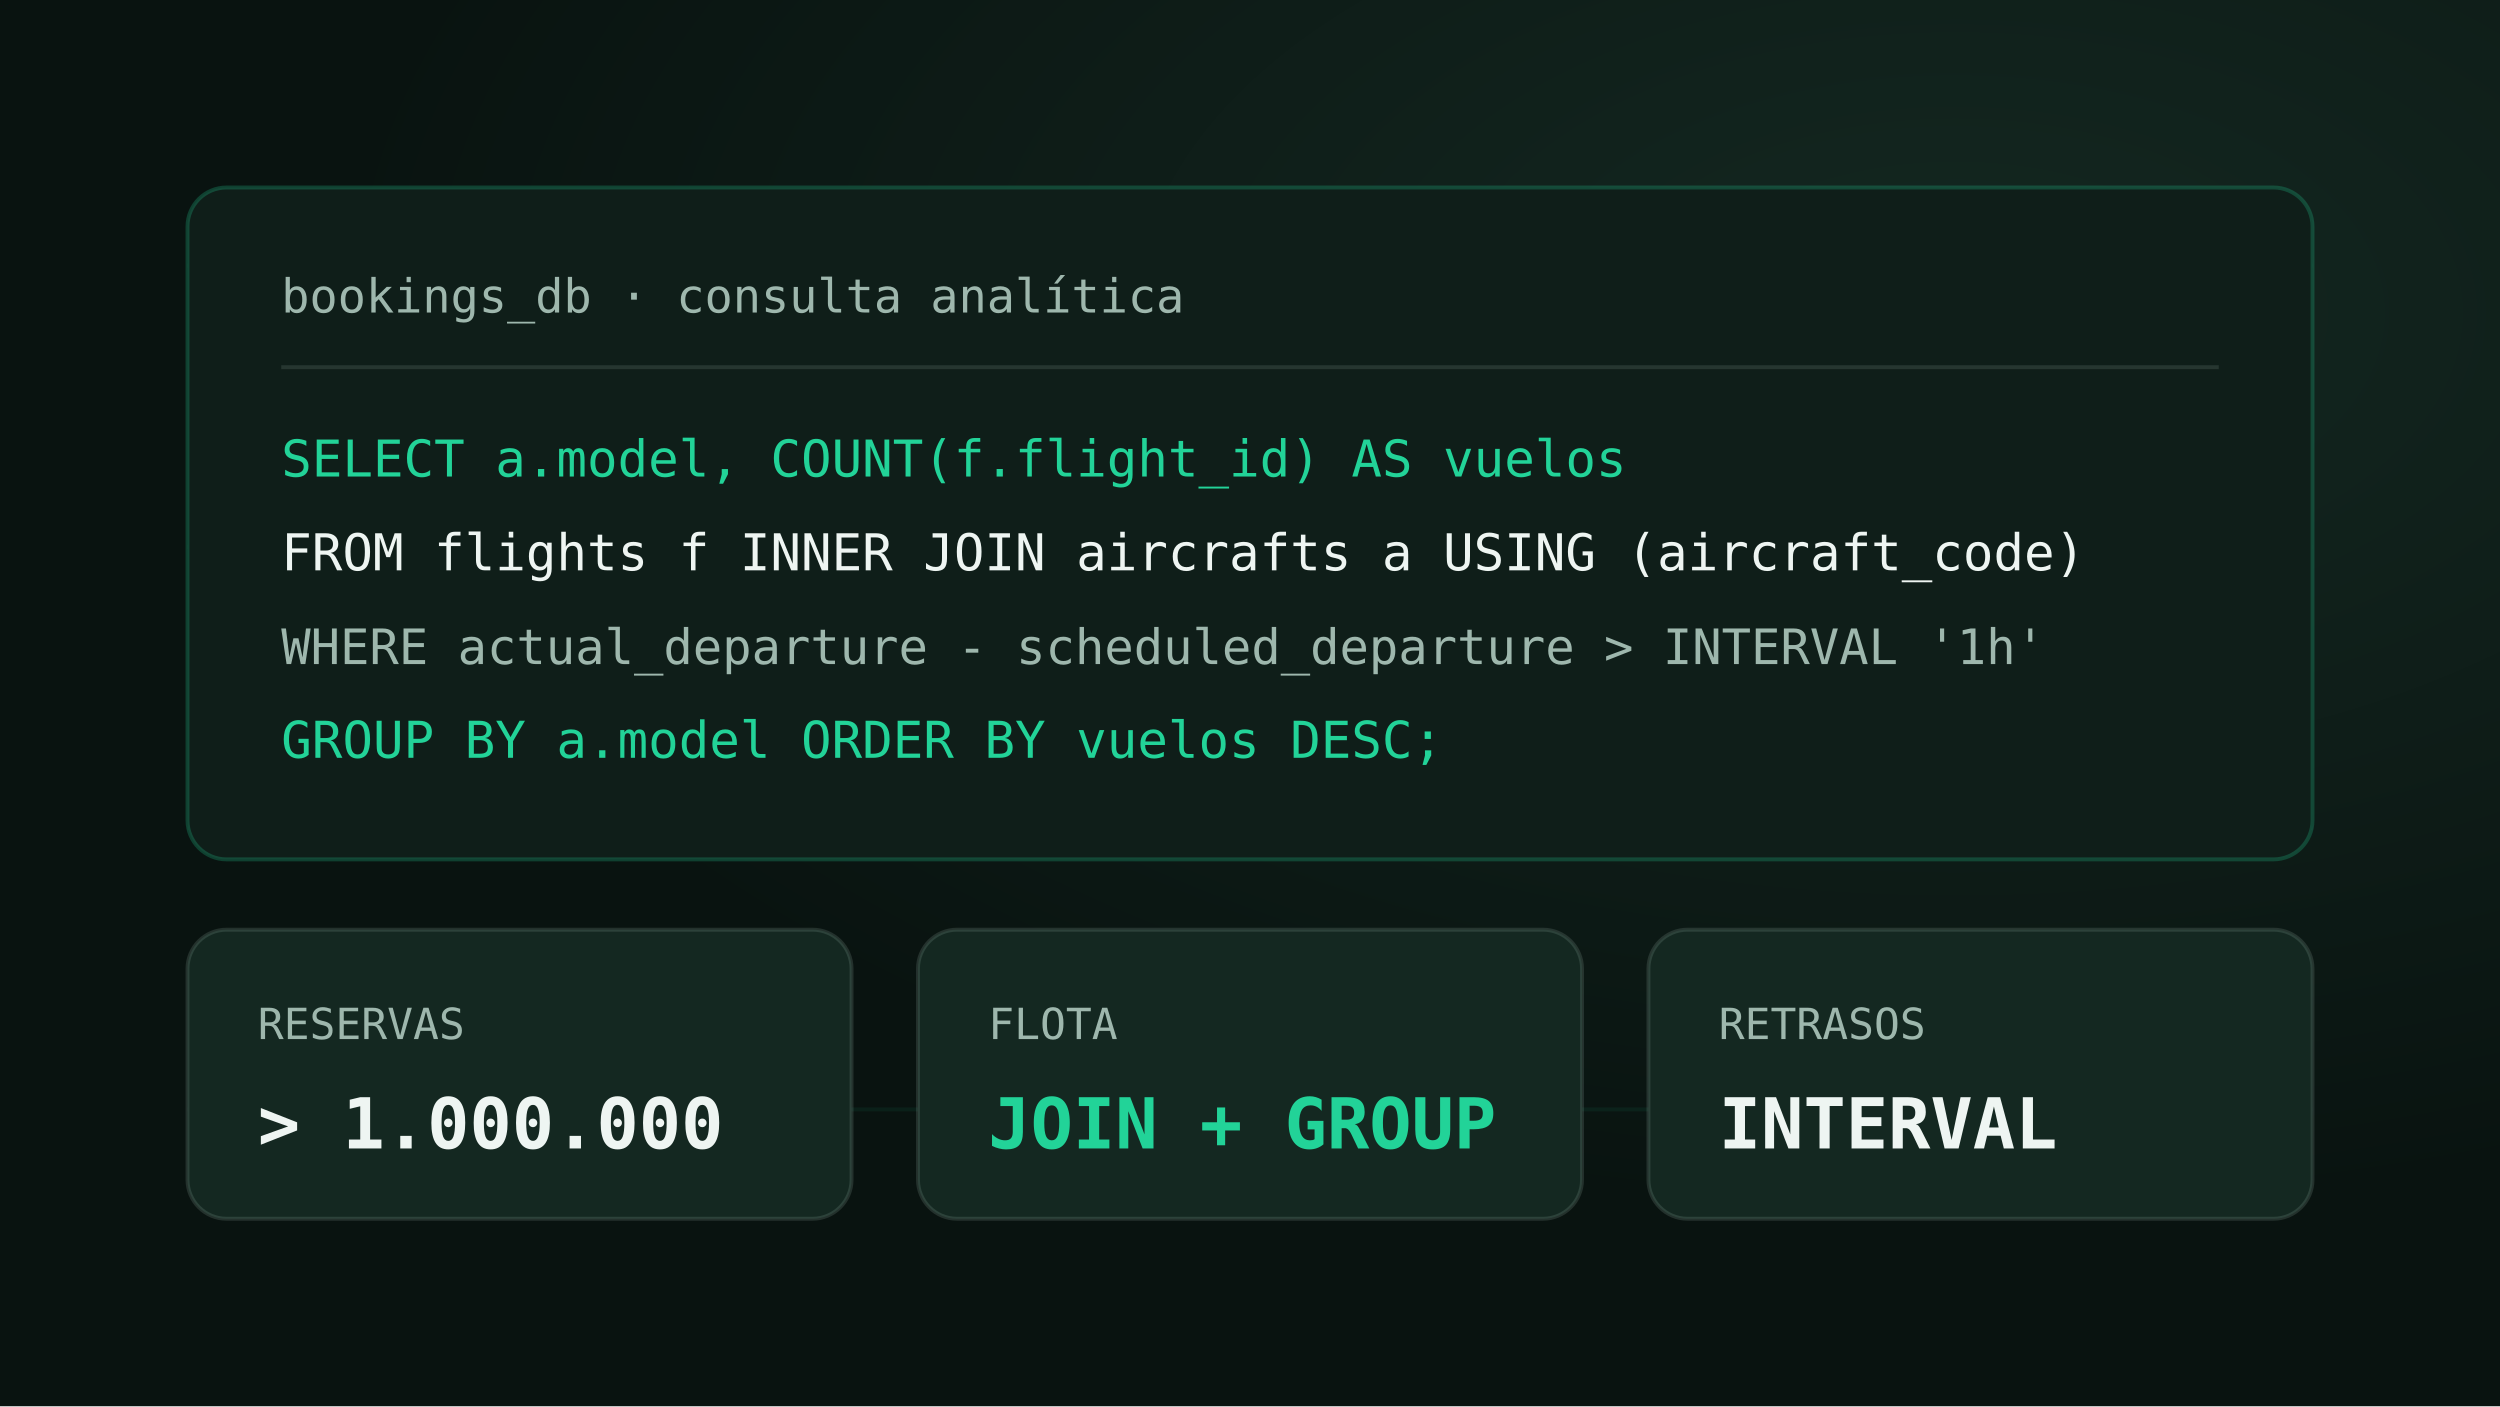
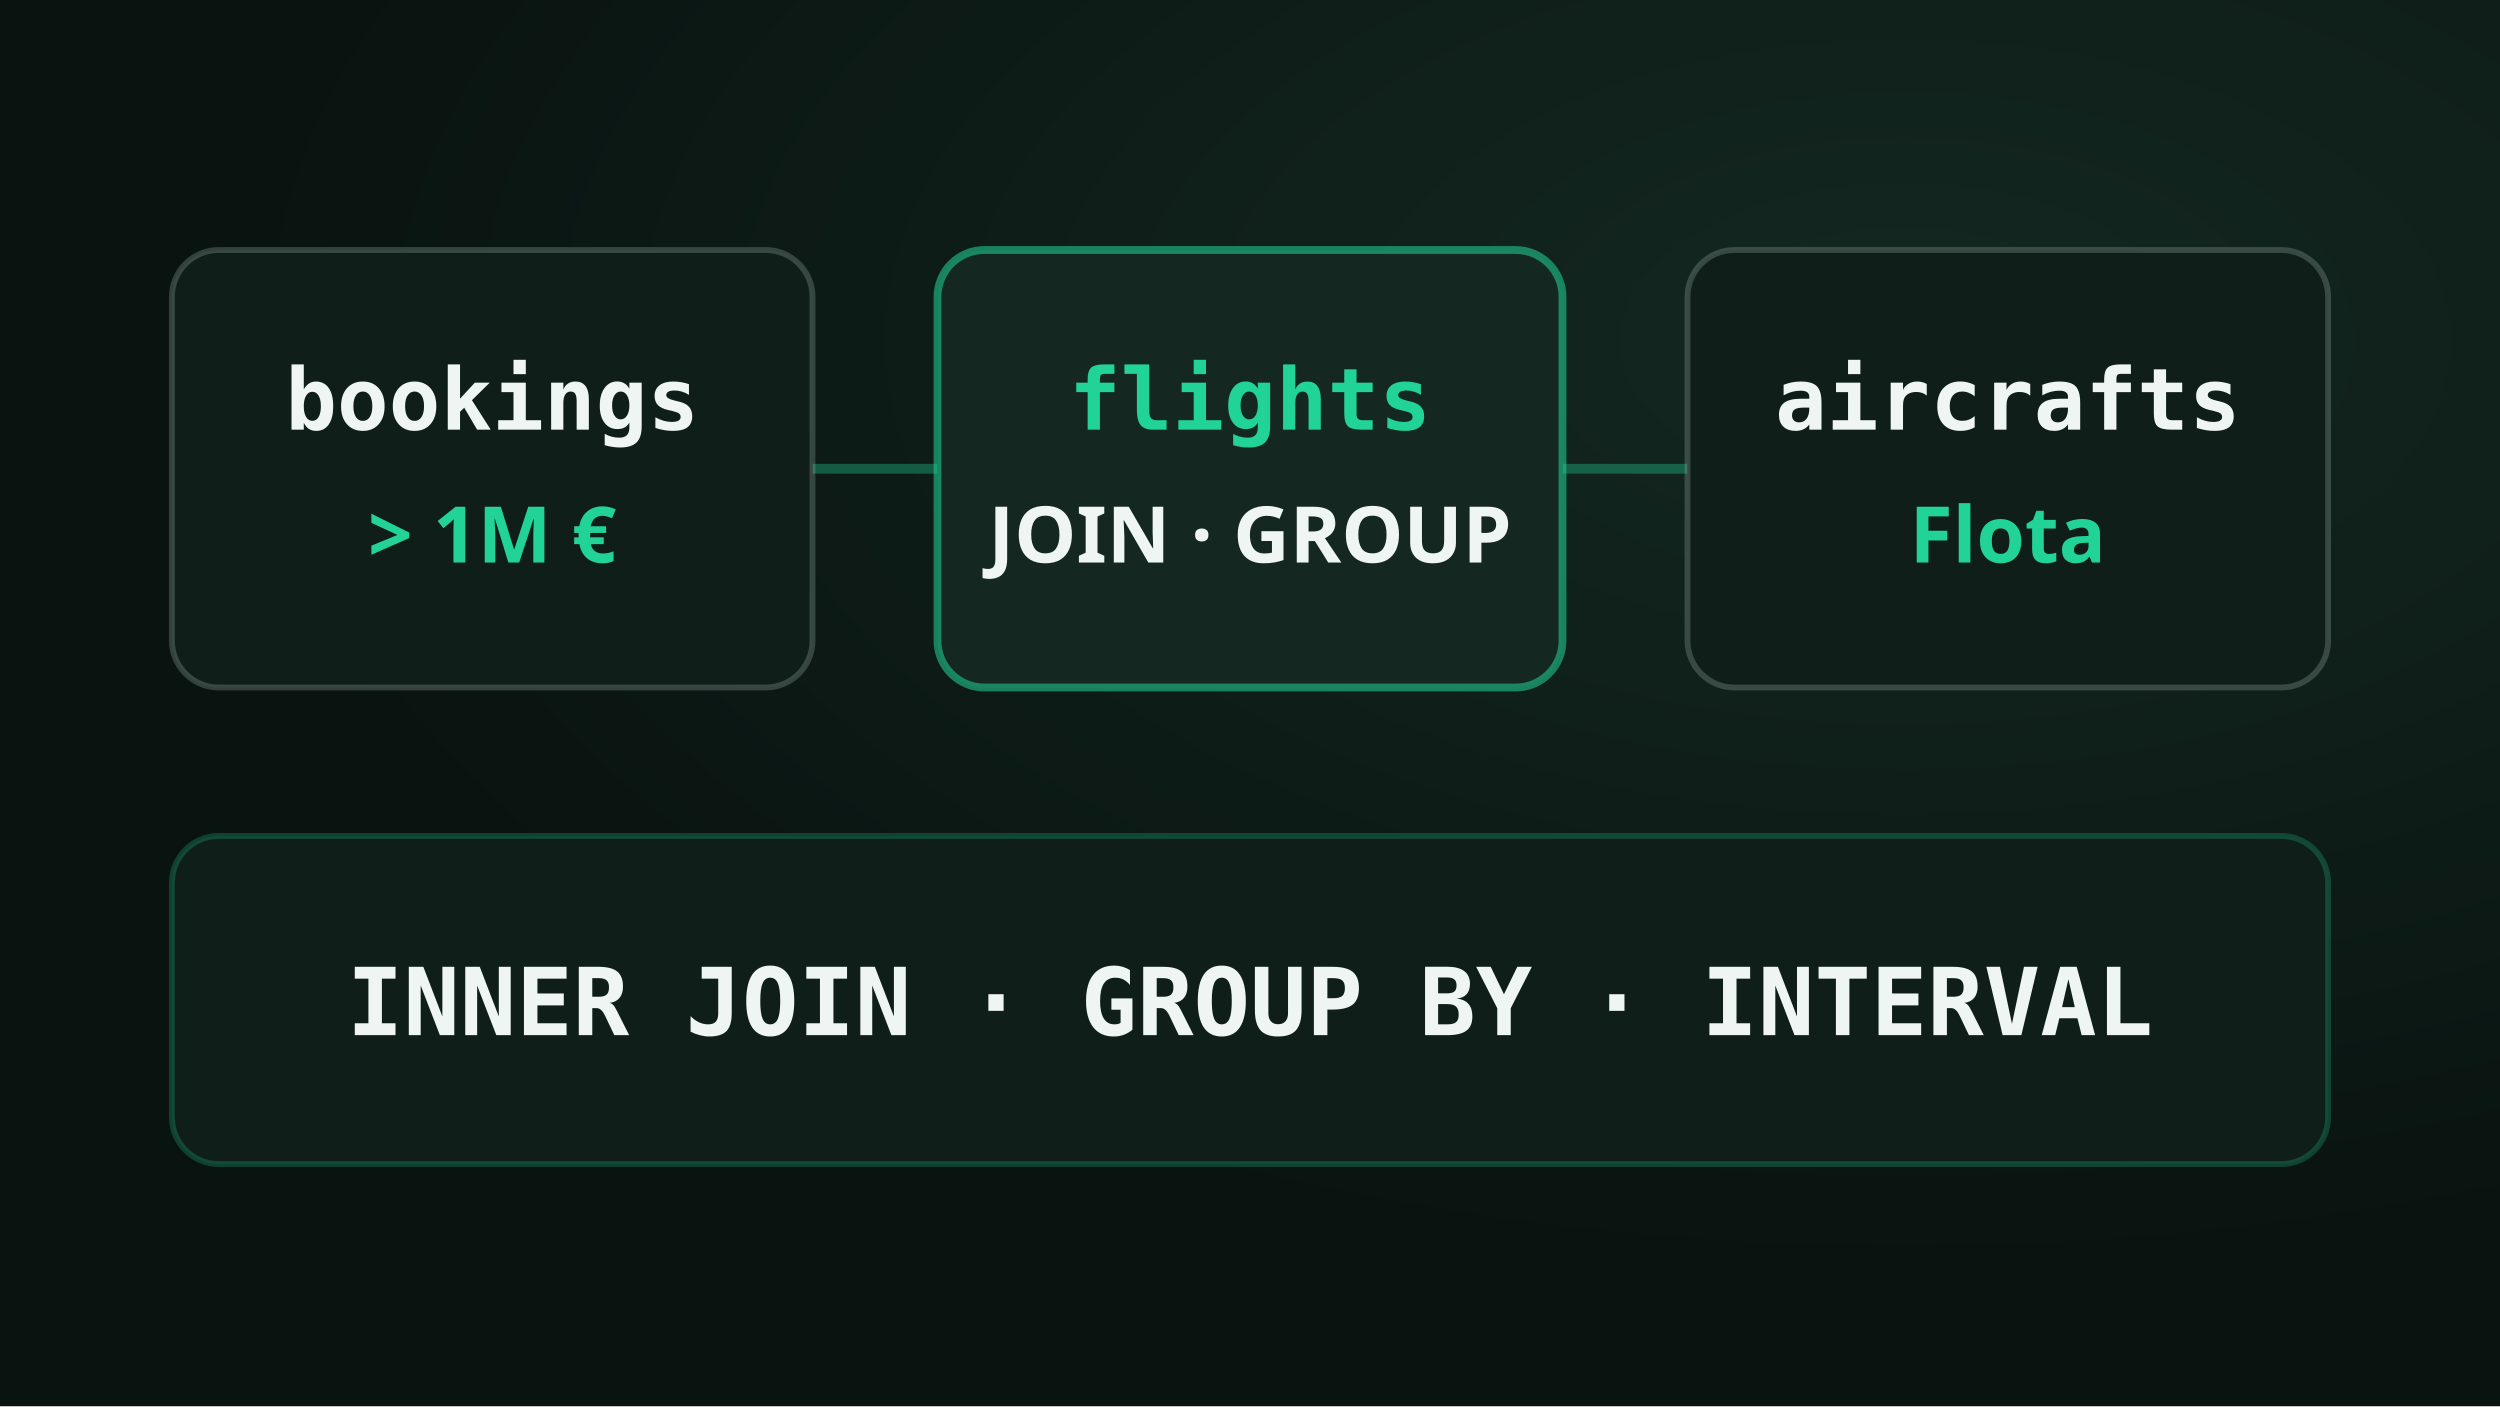
<svg xmlns="http://www.w3.org/2000/svg" viewBox="0 0 640 360" width="640" height="360">
  <defs>
-     <radialGradient id="airportGlow" cx="78%" cy="22%" r="65%">
+     <radialGradient id="airportGlow" cx="76%" cy="24%" r="68%">
      <stop offset="0%" stop-color="#142821" />
      <stop offset="100%" stop-color="#091310" />
    </radialGradient>
  </defs>
  <rect width="640" height="360" fill="url(#airportGlow)" />
-   <g stroke="#22d398" stroke-opacity="0.07" stroke-width="1">
-     <line x1="48" y1="68" x2="592" y2="68" />
-     <line x1="48" y1="140" x2="592" y2="140" />
-     <line x1="48" y1="212" x2="592" y2="212" />
-     <line x1="48" y1="284" x2="592" y2="284" />
+   <g stroke="#22d398" stroke-opacity="0.35" stroke-width="2.5">
+     <line x1="208" y1="120" x2="240" y2="120" />
+     <line x1="400" y1="120" x2="432" y2="120" />
  </g>
-   <rect x="48" y="48" width="544" height="172" rx="10" fill="#0f1e19" stroke="#22d398" stroke-opacity="0.24" stroke-width="1" />
-   <text x="72" y="80" font-family="'JetBrains Mono', ui-monospace, monospace" font-size="12" fill="#9eb7ad">bookings_db · consulta analítica</text>
-   <line x1="72" y1="94" x2="568" y2="94" stroke="#9eb7ad" stroke-opacity="0.16" stroke-width="1" />
-   <text x="72" y="122" font-family="'JetBrains Mono', ui-monospace, monospace" font-size="13" fill="#22d398">SELECT a.model, COUNT(f.flight_id) AS vuelos</text>
-   <text x="72" y="146" font-family="'JetBrains Mono', ui-monospace, monospace" font-size="13" fill="#eef5f2">FROM flights f INNER JOIN aircrafts a USING (aircraft_code)</text>
-   <text x="72" y="170" font-family="'JetBrains Mono', ui-monospace, monospace" font-size="12.5" fill="#9eb7ad">WHERE actual_departure - scheduled_departure &gt; INTERVAL '1h'</text>
-   <text x="72" y="194" font-family="'JetBrains Mono', ui-monospace, monospace" font-size="13" fill="#22d398">GROUP BY a.model ORDER BY vuelos DESC;</text>
-   <rect x="48" y="238" width="170" height="74" rx="10" fill="#142821" stroke="#9eb7ad" stroke-opacity="0.18" stroke-width="1" />
-   <text x="66" y="266" font-family="'JetBrains Mono', ui-monospace, monospace" font-size="11" fill="#9eb7ad">RESERVAS</text>
-   <text x="66" y="294" font-family="'JetBrains Mono', ui-monospace, monospace" font-size="18" font-weight="700" fill="#eef5f2">&gt; 1.000.000</text>
-   <rect x="235" y="238" width="170" height="74" rx="10" fill="#142821" stroke="#9eb7ad" stroke-opacity="0.18" stroke-width="1" />
-   <text x="253" y="266" font-family="'JetBrains Mono', ui-monospace, monospace" font-size="11" fill="#9eb7ad">FLOTA</text>
-   <text x="253" y="294" font-family="'JetBrains Mono', ui-monospace, monospace" font-size="18" font-weight="700" fill="#22d398">JOIN + GROUP</text>
-   <rect x="422" y="238" width="170" height="74" rx="10" fill="#142821" stroke="#9eb7ad" stroke-opacity="0.18" stroke-width="1" />
-   <text x="440" y="266" font-family="'JetBrains Mono', ui-monospace, monospace" font-size="11" fill="#9eb7ad">RETRASOS</text>
-   <text x="440" y="294" font-family="'JetBrains Mono', ui-monospace, monospace" font-size="18" font-weight="700" fill="#eef5f2">INTERVAL</text>
+   <rect x="44" y="64" width="164" height="112" rx="12" fill="#0f1e19" stroke="#9eb7ad" stroke-opacity="0.28" stroke-width="1.5" />
+   <text x="126" y="110" text-anchor="middle" font-family="monospace" font-size="22" font-weight="700" fill="#eef5f2">bookings</text>
+   <text x="126" y="144" text-anchor="middle" font-family="sans-serif" font-size="20" font-weight="600" fill="#22d398">&gt; 1M €</text>
+   <rect x="240" y="64" width="160" height="112" rx="12" fill="#142821" stroke="#22d398" stroke-opacity="0.55" stroke-width="2" />
+   <text x="320" y="110" text-anchor="middle" font-family="monospace" font-size="22" font-weight="700" fill="#22d398">flights</text>
+   <text x="320" y="144" text-anchor="middle" font-family="sans-serif" font-size="20" font-weight="600" fill="#eef5f2">JOIN · GROUP</text>
+   <rect x="432" y="64" width="164" height="112" rx="12" fill="#0f1e19" stroke="#9eb7ad" stroke-opacity="0.28" stroke-width="1.5" />
+   <text x="514" y="110" text-anchor="middle" font-family="monospace" font-size="22" font-weight="700" fill="#eef5f2">aircrafts</text>
+   <text x="514" y="144" text-anchor="middle" font-family="sans-serif" font-size="20" font-weight="600" fill="#22d398">Flota</text>
+   <rect x="44" y="214" width="552" height="84" rx="12" fill="#0f1e19" stroke="#22d398" stroke-opacity="0.24" stroke-width="1.5" />
+   <text x="320" y="265" text-anchor="middle" font-family="monospace" font-size="24" font-weight="700" fill="#eef5f2">INNER JOIN  ·  GROUP BY  ·  INTERVAL</text>
</svg>
